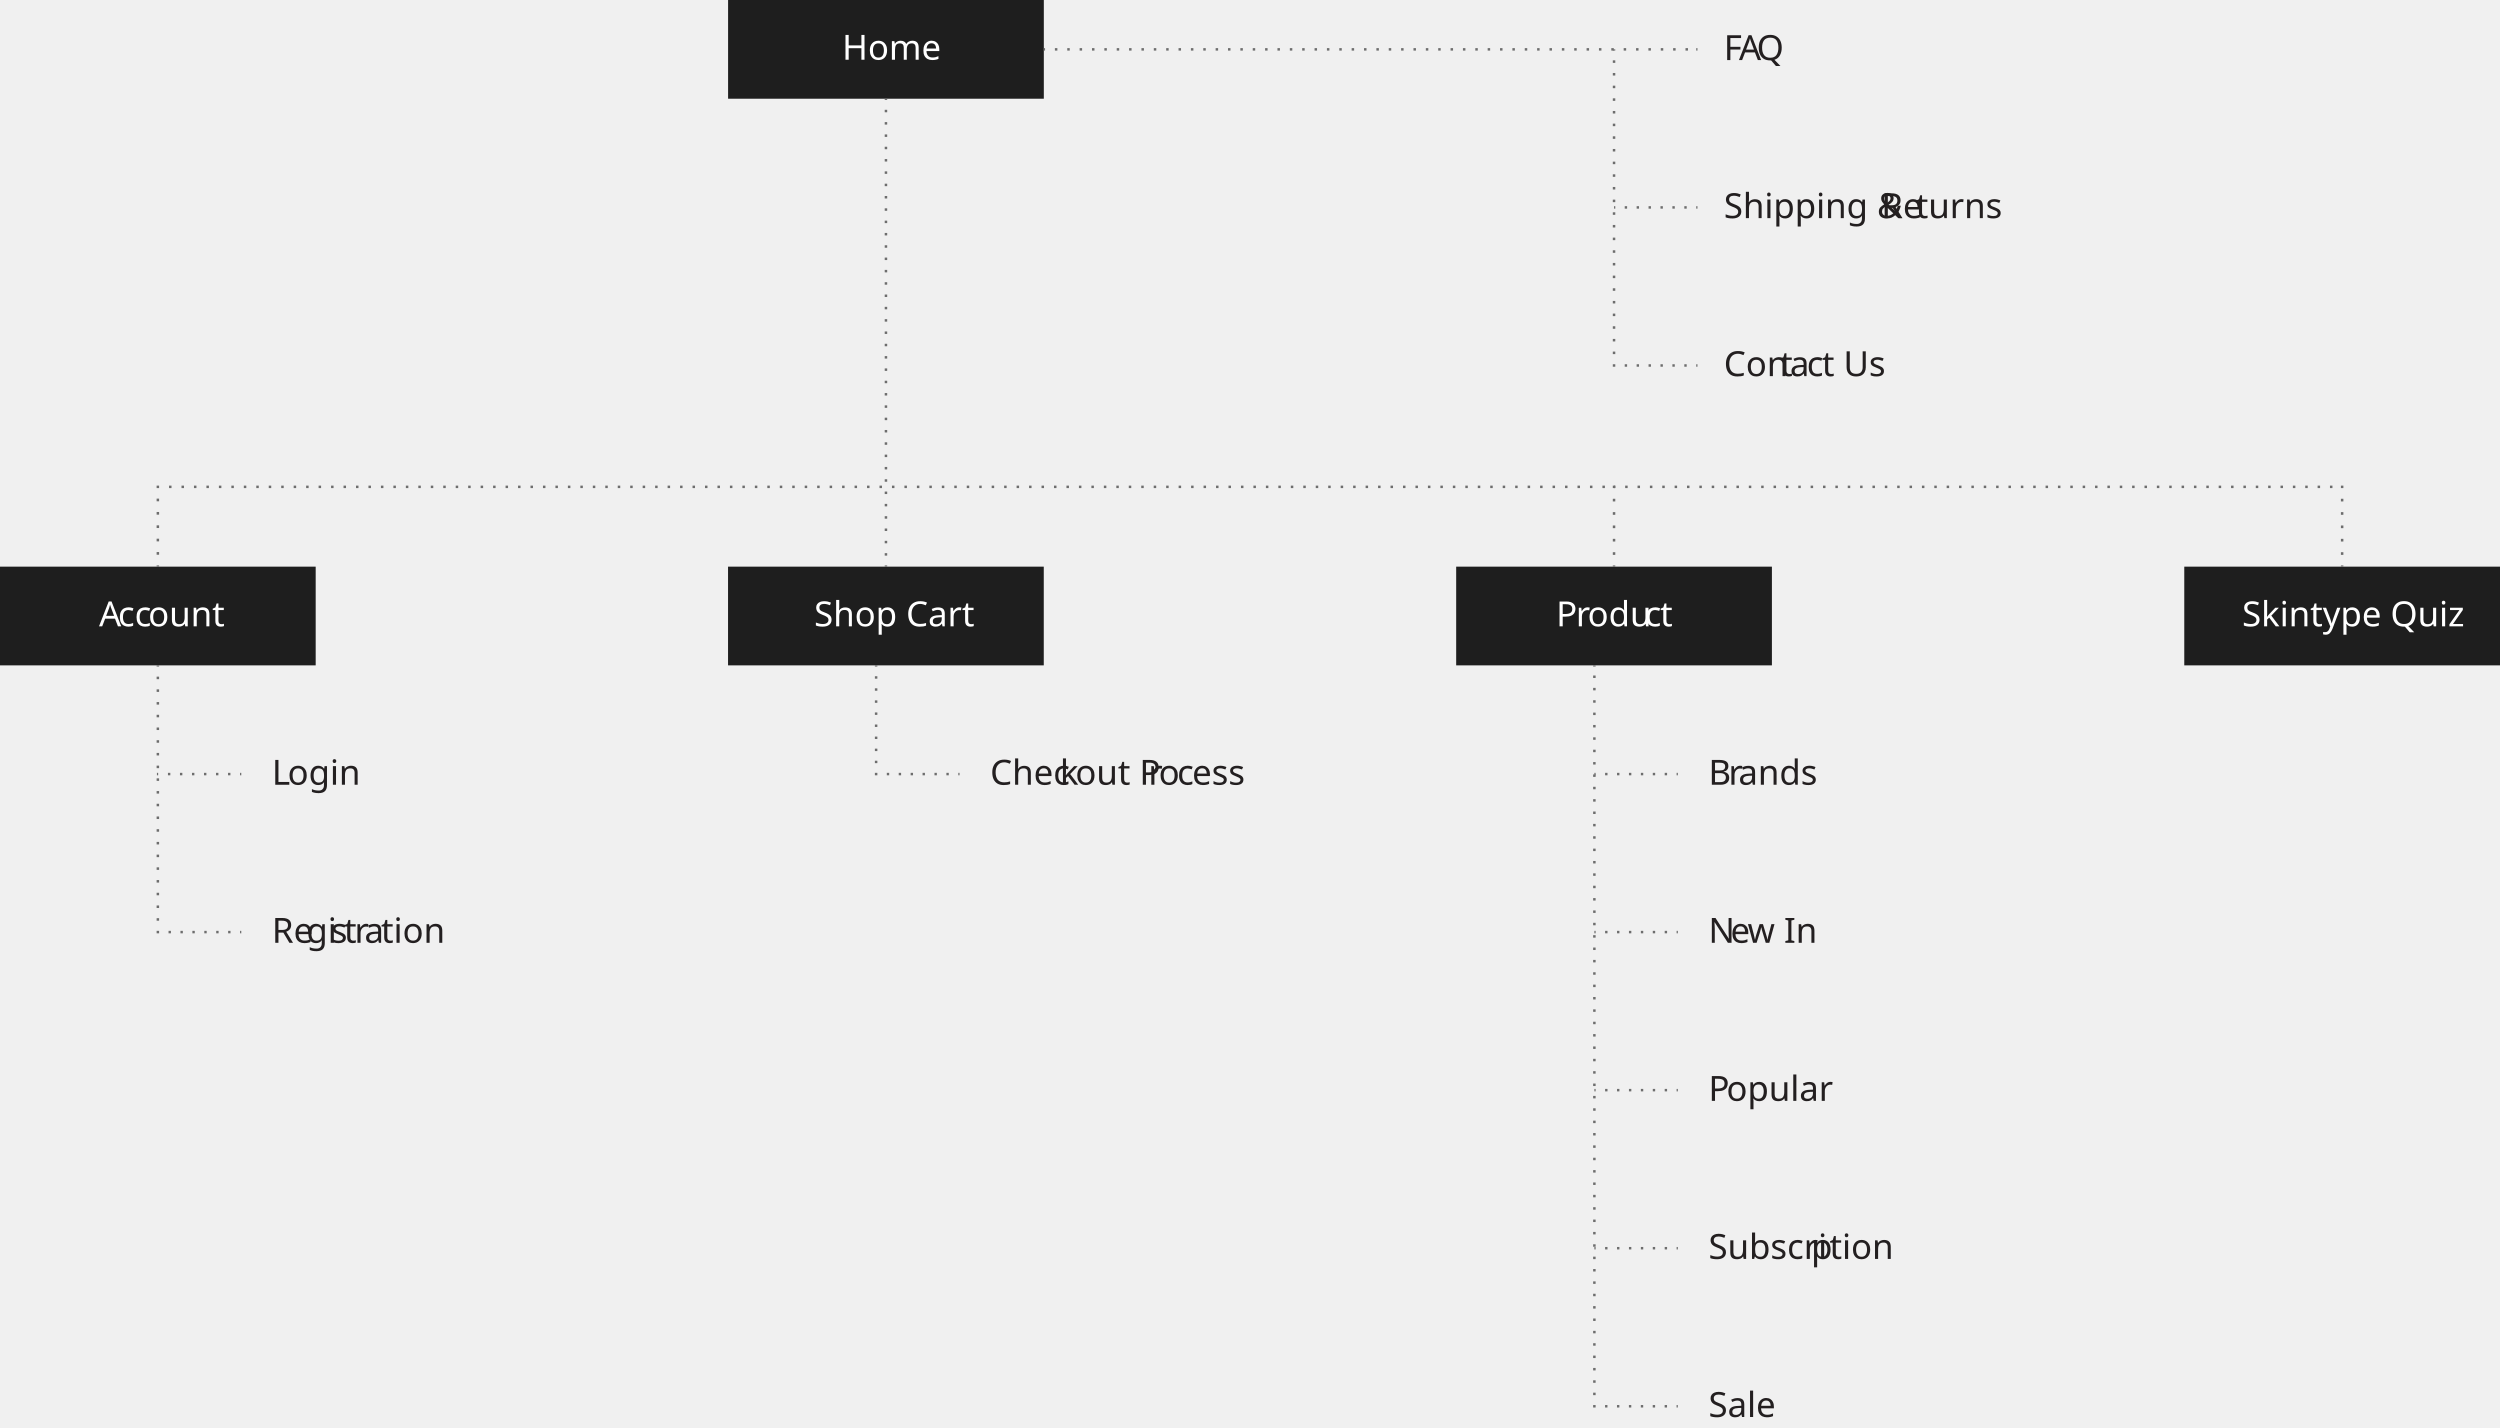
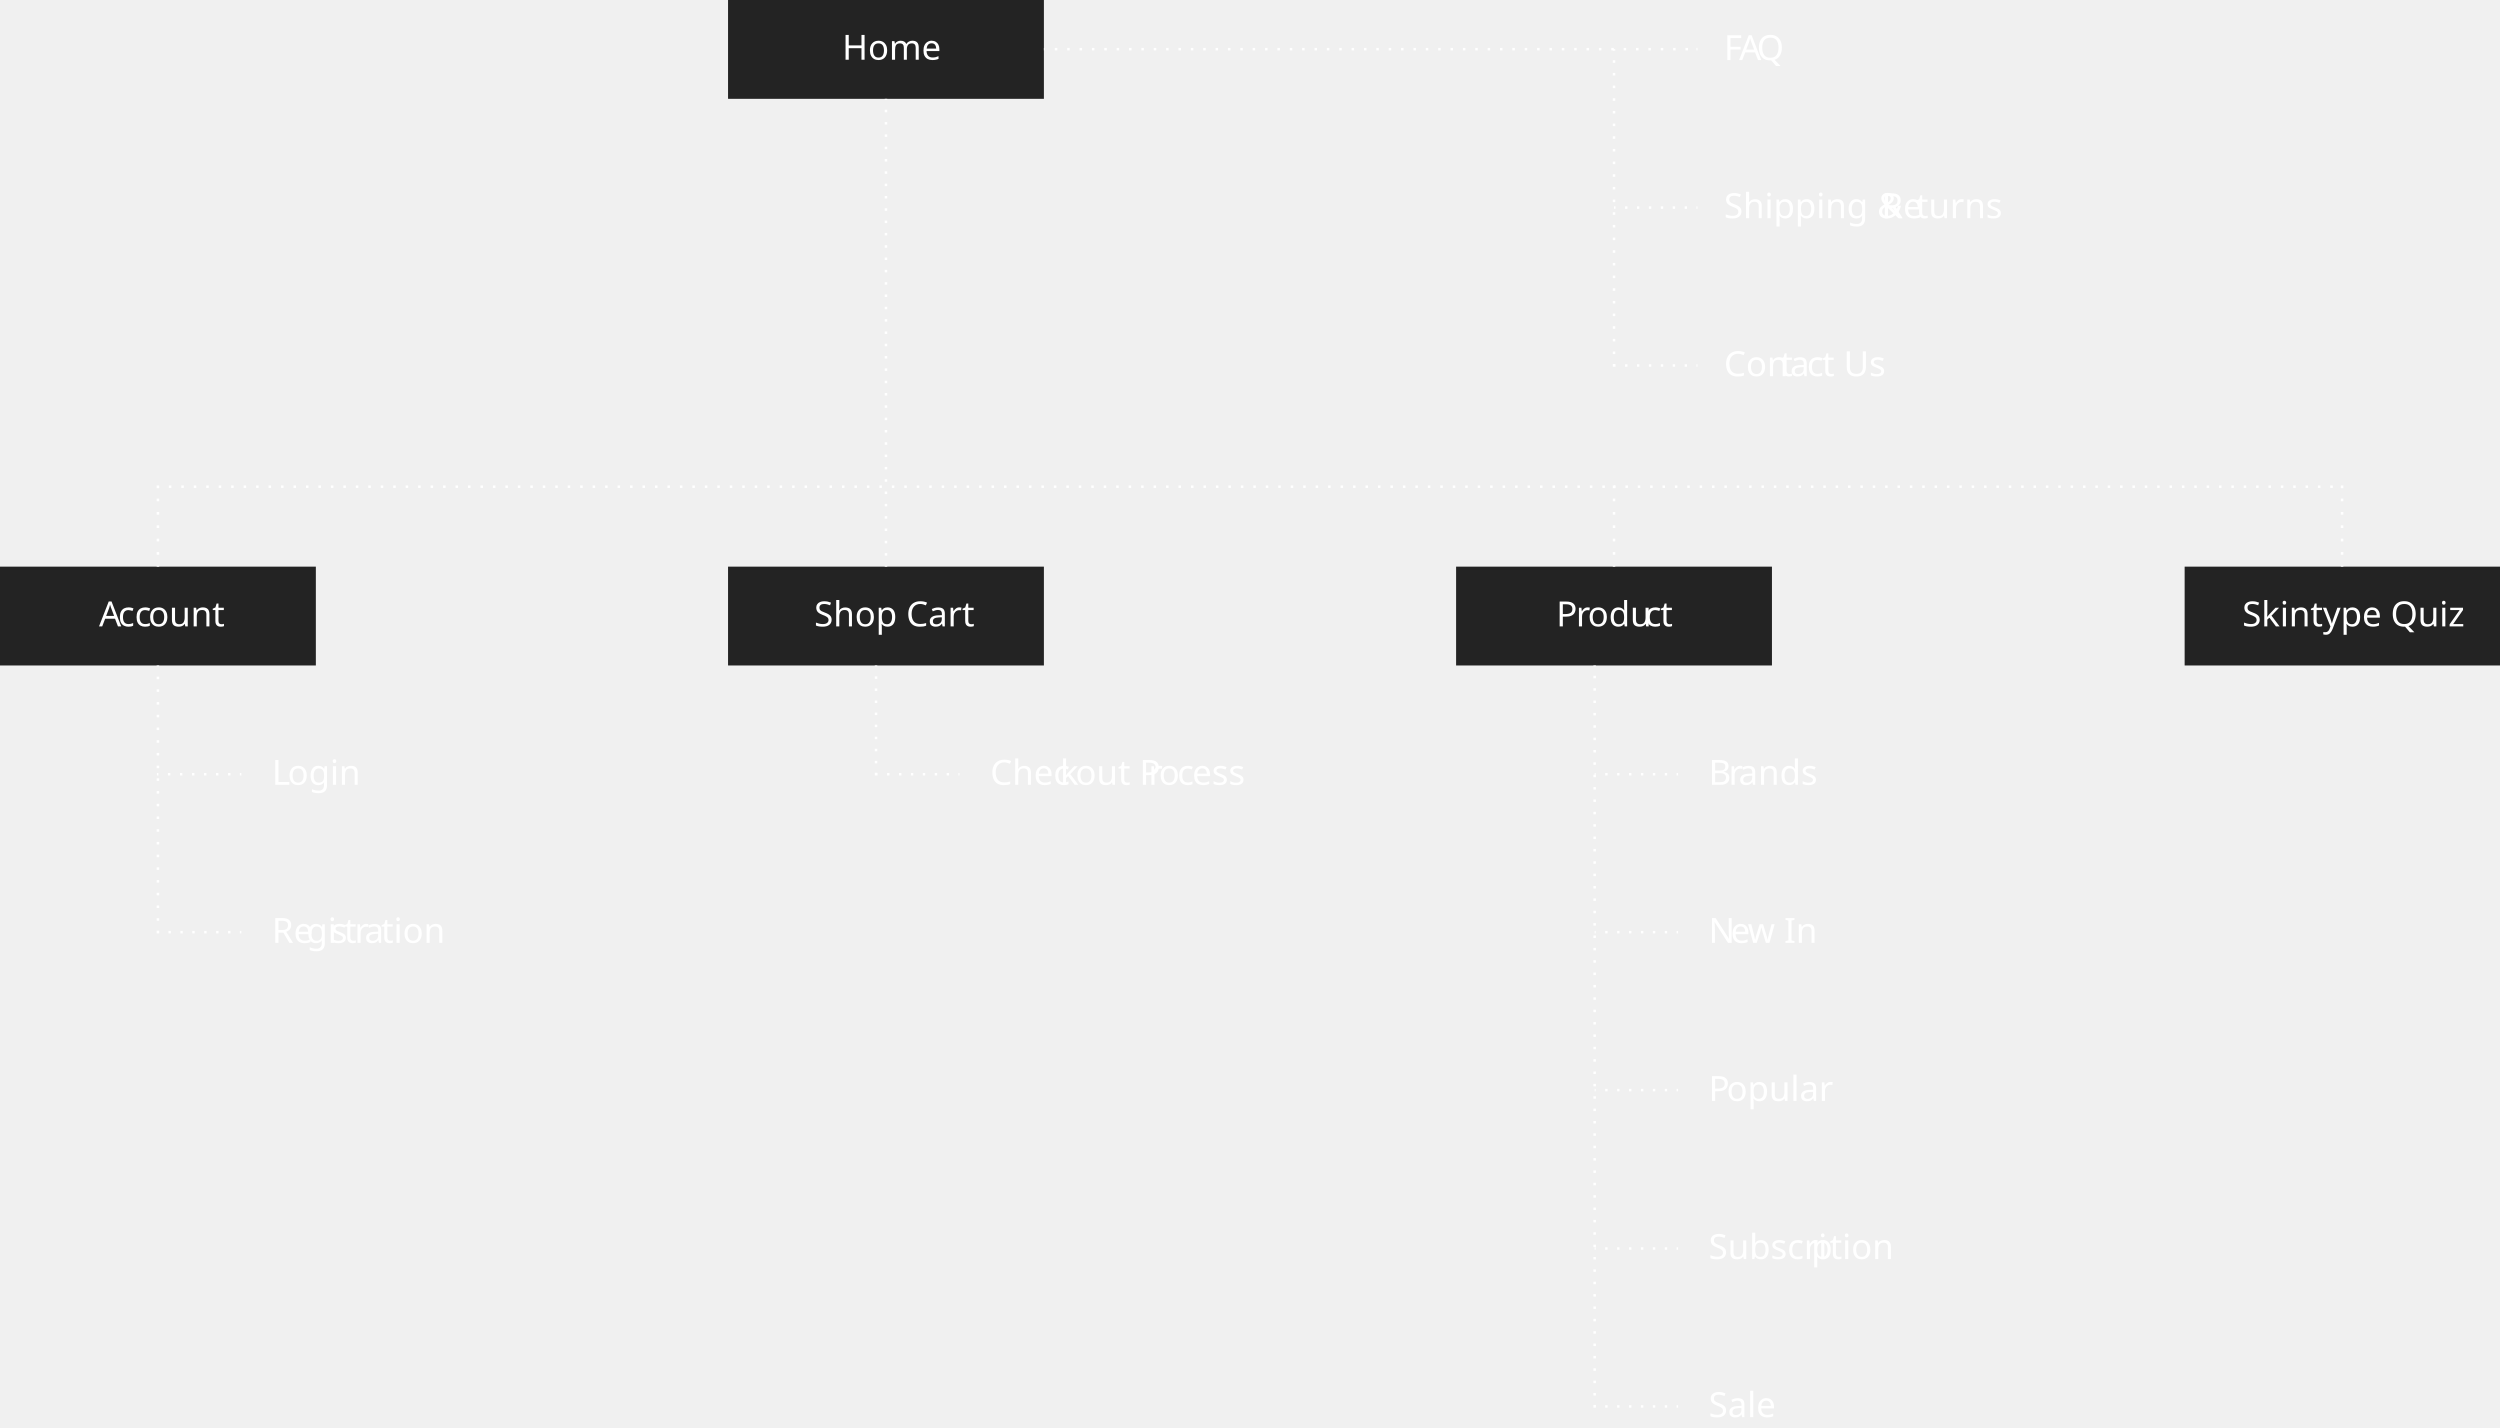
- <svg xmlns="http://www.w3.org/2000/svg" viewBox="0 0 503.44 287.37">
-   <defs>
-     <style>.e{stroke-dasharray:0 0 .51 2.04;}.e,.f,.g,.h,.i,.j,.k,.l,.m,.n,.o,.p,.q,.r{fill:none;stroke:#6d6d6d;stroke-miterlimit:10;stroke-width:.5px;}.f{stroke-dasharray:0 0 .5 1.99;}.g{stroke-dasharray:0 0 .49 1.94;}.h{stroke-dasharray:0 0 .5 1.98;}.s{fill:#231f20;font-family:SourceSansPro-ExtraLight, Source Sans Pro;}.s,.t{font-size:7px;}.u{letter-spacing:-.04em;}.v{letter-spacing:-.02em;}.j{stroke-dasharray:0 0 .5 2.01;}.w{letter-spacing:0em;}.k{stroke-dasharray:0 0 .48 1.92;}.x{letter-spacing:-.01em;}.l{stroke-dasharray:0 0 .54 2.15;}.y{letter-spacing:.01em;}.m{stroke-dasharray:0 0 .48 1.92;}.a`{letter-spacing:-.02em;}.n{stroke-dasharray:0 0 .51 2.05;}.aa{letter-spacing:-.03em;}.t{fill:#fff;font-family:SourceSansPro-Regular, Source Sans Pro;}.ab{letter-spacing:-.02em;}.o{stroke-dasharray:0 0 .48 1.94;}.ac{letter-spacing:0em;}.p{stroke-dasharray:0 0 .48 1.92;}.ad{letter-spacing:-.02em;}.ae{fill:#1e1e1e;}.af{letter-spacing:-.02em;}.q{stroke-dasharray:0 0 .5 1.99;}.r{stroke-dasharray:0 0 .5 1.99;}</style>
-   </defs>
-   <g id="a" />
-   <g id="b" />
-   <g id="c">
-     <rect class="ae" x="168.47" y="-21.85" width="19.88" height="63.58" transform="translate(188.35 -168.47) rotate(90)" />
-     <text class="t" transform="translate(169.59 12.03)">
-       <tspan x="0" y="0">Home</tspan>
-     </text>
-     <rect class="ae" x="315.09" y="92.26" width="19.88" height="63.58" transform="translate(449.08 -200.98) rotate(90)" />
-     <text class="t" transform="translate(313.38 126.13)">
-       <tspan x="0" y="0">P</tspan>
-       <tspan class="w" x="3.96" y="0">r</tspan>
-       <tspan x="6.32" y="0">odu</tspan>
-       <tspan class="x" x="17.81" y="0">c</tspan>
-       <tspan x="20.93" y="0">t</tspan>
-     </text>
-     <rect class="ae" x="461.71" y="92.26" width="19.88" height="63.58" transform="translate(595.7 -347.6) rotate(90)" />
-     <text class="t" transform="translate(451.5 126.13)">
-       <tspan x="0" y="0">Skintype Quiz</tspan>
-     </text>
-     <text class="s" transform="translate(347.14 12.1)">
-       <tspan class="u" x="0" y="0">F</tspan>
-       <tspan class="w" x="3.04" y="0">A</tspan>
-       <tspan x="6.61" y="0">Q</tspan>
-     </text>
-     <text class="s" transform="translate(54.76 158.03)">
-       <tspan class="w" x="0" y="0">L</tspan>
-       <tspan x="3.15" y="0">ogin</tspan>
-     </text>
-     <text class="s" transform="translate(54.76 189.86)">
-       <tspan class="w" x="0" y="0">Re</tspan>
-       <tspan x="6.94" y="0">gi</tspan>
-       <tspan class="ab" x="11.86" y="0">s</tspan>
-       <tspan x="14.52" y="0">t</tspan>
-       <tspan class="ad" x="16.63" y="0">r</tspan>
-       <tspan class="w" x="18.63" y="0">a</tspan>
-       <tspan x="21.97" y="0">tion</tspan>
-     </text>
-     <text class="s" transform="translate(347.14 43.93)">
-       <tspan x="0" y="0">Shipping &amp; </tspan>
-       <tspan class="w" x="31.71" y="0">Re</tspan>
-       <tspan x="38.65" y="0">turns</tspan>
-     </text>
-     <text class="s" transform="translate(347.14 75.75)">
-       <tspan x="0" y="0">Con</tspan>
-       <tspan class="af" x="11.34" y="0">t</tspan>
-       <tspan x="13.3" y="0">a</tspan>
-       <tspan class="w" x="16.7" y="0">c</tspan>
-       <tspan class="ac" x="19.75" y="0">t Us</tspan>
-     </text>
-     <rect class="ae" x="168.47" y="92.26" width="19.88" height="63.58" transform="translate(302.45 -54.36) rotate(90)" />
-     <text class="t" transform="translate(163.94 126.13)">
-       <tspan x="0" y="0">Shop Cart</tspan>
-     </text>
-     <rect class="ae" x="21.85" y="92.26" width="19.88" height="63.58" transform="translate(155.83 92.26) rotate(90)" />
-     <text class="t" transform="translate(19.94 126.13)">
-       <tspan x="0" y="0">A</tspan>
-       <tspan class="a`" x="3.81" y="0">cc</tspan>
-       <tspan x="9.9" y="0">ount</tspan>
-     </text>
-     <g>
-       <line class="i" x1="178.41" y1="19.88" x2="178.41" y2="20.13" />
-       <line class="h" x1="178.41" y1="22.11" x2="178.41" y2="112.87" />
-       <line class="i" x1="178.41" y1="113.86" x2="178.41" y2="114.11" />
-     </g>
-     <g>
-       <line class="i" x1="31.79" y1="114.11" x2="31.79" y2="113.86" />
-       <line class="l" x1="31.79" y1="111.71" x2="31.79" y2="99.36" />
-       <polyline class="i" points="31.79 98.29 31.79 98.04 32.04 98.04" />
-       <line class="j" x1="34.04" y1="98.04" x2="323.78" y2="98.04" />
-       <polyline class="i" points="324.78 98.04 325.03 98.04 325.03 98.29" />
-       <line class="l" x1="325.03" y1="100.44" x2="325.03" y2="112.78" />
-       <line class="i" x1="325.03" y1="113.86" x2="325.03" y2="114.11" />
-     </g>
-     <g>
-       <line class="i" x1="210.2" y1="9.94" x2="210.45" y2="9.94" />
-       <line class="q" x1="212.43" y1="9.94" x2="340.59" y2="9.94" />
-       <line class="i" x1="341.58" y1="9.94" x2="341.83" y2="9.94" />
-     </g>
-     <g>
-       <line class="i" x1="341.83" y1="41.77" x2="341.58" y2="41.77" />
-       <line class="p" x1="339.66" y1="41.77" x2="326.24" y2="41.77" />
-       <line class="i" x1="325.28" y1="41.77" x2="325.03" y2="41.77" />
-     </g>
-     <g>
-       <line class="i" x1="341.83" y1="73.6" x2="341.58" y2="73.6" />
-       <line class="k" x1="339.66" y1="73.6" x2="326.24" y2="73.6" />
-       <polyline class="i" points="325.28 73.6 325.03 73.6 325.03 73.35" />
-       <line class="e" x1="325.03" y1="71.31" x2="325.03" y2="11.21" />
-       <line class="i" x1="325.03" y1="10.19" x2="325.03" y2="9.94" />
-     </g>
-     <g>
-       <line class="i" x1="337.87" y1="283.19" x2="337.62" y2="283.19" />
-       <line class="k" x1="335.7" y1="283.19" x2="322.28" y2="283.19" />
-       <polyline class="i" points="321.32 283.19 321.07 283.19 321.07 282.94" />
-       <line class="f" x1="321.07" y1="280.95" x2="321.07" y2="135.23" />
-       <line class="i" x1="321.07" y1="134.23" x2="321.07" y2="133.98" />
-     </g>
-     <g>
-       <line class="i" x1="48.59" y1="187.7" x2="48.34" y2="187.7" />
-       <line class="k" x1="46.42" y1="187.7" x2="33" y2="187.7" />
-       <polyline class="i" points="32.04 187.7 31.79 187.7 31.79 187.45" />
-       <line class="n" x1="31.79" y1="185.41" x2="31.79" y2="135.26" />
-       <line class="i" x1="31.79" y1="134.23" x2="31.79" y2="133.98" />
-     </g>
-     <g>
-       <line class="i" x1="193.23" y1="155.88" x2="192.98" y2="155.88" />
-       <line class="k" x1="191.06" y1="155.88" x2="177.64" y2="155.88" />
-       <polyline class="i" points="176.68 155.88 176.43 155.88 176.43 155.63" />
-       <line class="g" x1="176.43" y1="153.68" x2="176.43" y2="135.21" />
-       <line class="i" x1="176.43" y1="134.23" x2="176.43" y2="133.98" />
-     </g>
-     <text class="s" transform="translate(199.4 158.03)">
-       <tspan x="0" y="0">Chec</tspan>
-       <tspan class="w" x="14.06" y="0">k</tspan>
-       <tspan x="17.15" y="0">out P</tspan>
-       <tspan class="x" x="31.85" y="0">r</tspan>
-       <tspan x="33.92" y="0">o</tspan>
-       <tspan class="v" x="37.65" y="0">c</tspan>
-       <tspan x="40.66" y="0">ess</tspan>
-     </text>
-     <text class="s" transform="translate(344.05 158.03)">
-       <tspan x="0" y="0">B</tspan>
-       <tspan class="ad" x="4.02" y="0">r</tspan>
-       <tspan x="6.02" y="0">ands</tspan>
-     </text>
-     <text class="s" transform="translate(344.05 189.86)">
-       <tspan x="0" y="0">N</tspan>
-       <tspan class="y" x="4.42" y="0">e</tspan>
-       <tspan x="7.87" y="0">w In</tspan>
-     </text>
-     <text class="s" transform="translate(344.05 221.69)">
-       <tspan class="aa" x="0" y="0">P</tspan>
-       <tspan x="3.61" y="0">opular</tspan>
-     </text>
-     <text class="s" transform="translate(344.05 253.52)">
-       <tspan x="0" y="0">Subscri</tspan>
-       <tspan class="w" x="20.66" y="0">p</tspan>
-       <tspan x="24.37" y="0">tion</tspan>
-     </text>
-     <text class="s" transform="translate(344.05 285.35)">
-       <tspan x="0" y="0">Sale</tspan>
-     </text>
-     <g>
-       <line class="i" x1="337.88" y1="251.36" x2="337.63" y2="251.36" />
-       <line class="m" x1="335.71" y1="251.36" x2="322.28" y2="251.36" />
-       <line class="i" x1="321.32" y1="251.36" x2="321.07" y2="251.36" />
-     </g>
-     <g>
-       <line class="i" x1="337.88" y1="219.53" x2="337.63" y2="219.53" />
-       <line class="m" x1="335.71" y1="219.53" x2="322.28" y2="219.53" />
-       <line class="i" x1="321.32" y1="219.53" x2="321.07" y2="219.53" />
-     </g>
-     <g>
-       <line class="i" x1="337.88" y1="187.7" x2="337.63" y2="187.7" />
-       <line class="m" x1="335.71" y1="187.7" x2="322.28" y2="187.7" />
-       <line class="i" x1="321.32" y1="187.7" x2="321.07" y2="187.7" />
-     </g>
-     <g>
-       <line class="i" x1="337.88" y1="155.88" x2="337.63" y2="155.88" />
-       <line class="m" x1="335.71" y1="155.88" x2="322.28" y2="155.88" />
-       <line class="i" x1="321.32" y1="155.88" x2="321.07" y2="155.88" />
-     </g>
-     <g>
-       <line class="i" x1="325.03" y1="98.04" x2="325.28" y2="98.04" />
-       <line class="r" x1="327.27" y1="98.04" x2="470.41" y2="98.04" />
-       <polyline class="i" points="471.4 98.04 471.65 98.04 471.65 98.29" />
-       <line class="l" x1="471.65" y1="100.44" x2="471.65" y2="112.78" />
-       <line class="i" x1="471.65" y1="113.86" x2="471.65" y2="114.11" />
-     </g>
-     <g>
-       <line class="i" x1="48.59" y1="155.88" x2="48.34" y2="155.88" />
-       <line class="o" x1="46.4" y1="155.88" x2="32.82" y2="155.88" />
-       <line class="i" x1="31.85" y1="155.88" x2="31.6" y2="155.88" />
-     </g>
+ <svg xmlns="http://www.w3.org/2000/svg" version="1.1" id="Layer_1" x="0px" y="0px" viewBox="0 0 503.4 287.4" style="enable-background:new 0 0 503.4 287.4;" xml:space="preserve">
+   <style type="text/css">
+ 	.st0{fill:#232323;}
+ 	.st1{fill:#FFFFFF;}
+ 	.st2{font-family:'SourceSansPro-Regular';}
+ 	.st3{font-size:7px;}
+ 	.st4{font-family:'SourceSansPro-ExtraLight';}
+ 	.st5{fill:none;stroke:#FFFFFF;stroke-width:0.5;stroke-miterlimit:10;}
+ 	.st6{fill:none;stroke:#FFFFFF;stroke-width:0.5;stroke-miterlimit:10;stroke-dasharray:0,0,0.5,1.98;}
+ 	.st7{fill:none;stroke:#FFFFFF;stroke-width:0.5;stroke-miterlimit:10;stroke-dasharray:0,0,0.54,2.15;}
+ 	.st8{fill:none;stroke:#FFFFFF;stroke-width:0.5;stroke-miterlimit:10;stroke-dasharray:0,0,0.5,2.01;}
+ 	.st9{fill:none;stroke:#FFFFFF;stroke-width:0.5;stroke-miterlimit:10;stroke-dasharray:0,0,0.5,1.99;}
+ 	.st10{fill:none;stroke:#FFFFFF;stroke-width:0.5;stroke-miterlimit:10;stroke-dasharray:0,0,0.48,1.92;}
+ 	.st11{fill:none;stroke:#FFFFFF;stroke-width:0.5;stroke-miterlimit:10;stroke-dasharray:0,0,0.51,2.04;}
+ 	.st12{fill:none;stroke:#FFFFFF;stroke-width:0.5;stroke-miterlimit:10;stroke-dasharray:0,0,0.51,2.05;}
+ 	.st13{fill:none;stroke:#FFFFFF;stroke-width:0.5;stroke-miterlimit:10;stroke-dasharray:0,0,0.49,1.94;}
+ 	.st14{fill:none;stroke:#FFFFFF;stroke-width:0.5;stroke-miterlimit:10;stroke-dasharray:0,0,0.48,1.94;}
+ </style>
+   <g id="a">
+ </g>
+   <g id="b">
+ </g>
+   <rect x="146.6" class="st0" width="63.6" height="19.9" />
+   <text transform="matrix(1 0 0 1 169.59 12.03)" class="st1 st2 st3">Home</text>
+   <rect x="293.2" y="114.1" class="st0" width="63.6" height="19.9" />
+   <text transform="matrix(1 0 0 1 313.38 126.13)" class="st1 st2 st3">P</text>
+   <text transform="matrix(1 0 0 1 317.34 126.13)" class="st1 st2 st3">r</text>
+   <text transform="matrix(1 0 0 1 319.7 126.13)" class="st1 st2 st3">odu</text>
+   <text transform="matrix(1 0 0 1 331.19 126.13)" class="st1 st2 st3">c</text>
+   <text transform="matrix(1 0 0 1 334.31 126.13)" class="st1 st2 st3">t</text>
+   <rect x="439.9" y="114.1" class="st0" width="63.6" height="19.9" />
+   <text transform="matrix(1 0 0 1 451.5 126.13)" class="st1 st2 st3">Skintype Quiz</text>
+   <text transform="matrix(1 0 0 1 347.14 12.1)" class="st1 st4 st3">F</text>
+   <text transform="matrix(1 0 0 1 350.18 12.1)" class="st1 st4 st3">A</text>
+   <text transform="matrix(1 0 0 1 353.75 12.1)" class="st1 st4 st3">Q</text>
+   <text transform="matrix(1 0 0 1 54.76 158.03)" class="st1 st4 st3">L</text>
+   <text transform="matrix(1 0 0 1 57.91 158.03)" class="st1 st4 st3">ogin</text>
+   <text transform="matrix(1 0 0 1 54.76 189.86)" class="st1 st4 st3">Re</text>
+   <text transform="matrix(1 0 0 1 61.7 189.86)" class="st1 st4 st3">gi</text>
+   <text transform="matrix(1 0 0 1 66.62 189.86)" class="st1 st4 st3">s</text>
+   <text transform="matrix(1 0 0 1 69.28 189.86)" class="st1 st4 st3">t</text>
+   <text transform="matrix(1 0 0 1 71.39 189.86)" class="st1 st4 st3">r</text>
+   <text transform="matrix(1 0 0 1 73.39 189.86)" class="st1 st4 st3">a</text>
+   <text transform="matrix(1 0 0 1 76.73 189.86)" class="st1 st4 st3">tion</text>
+   <text transform="matrix(1 0 0 1 347.14 43.93)" class="st1 st4 st3">Shipping &amp; </text>
+   <text transform="matrix(1 0 0 1 378.85 43.93)" class="st1 st4 st3">Re</text>
+   <text transform="matrix(1 0 0 1 385.79 43.93)" class="st1 st4 st3">turns</text>
+   <text transform="matrix(1 0 0 1 347.14 75.75)" class="st1 st4 st3">Con</text>
+   <text transform="matrix(1 0 0 1 358.48 75.75)" class="st1 st4 st3">t</text>
+   <text transform="matrix(1 0 0 1 360.44 75.75)" class="st1 st4 st3">a</text>
+   <text transform="matrix(1 0 0 1 363.84 75.75)" class="st1 st4 st3">c</text>
+   <text transform="matrix(1 0 0 1 366.89 75.75)" class="st1 st4 st3">t Us</text>
+   <rect x="146.6" y="114.1" class="st0" width="63.6" height="19.9" />
+   <text transform="matrix(1 0 0 1 163.94 126.13)" class="st1 st2 st3">Shop Cart</text>
+   <rect x="0" y="114.1" class="st0" width="63.6" height="19.9" />
+   <text transform="matrix(1 0 0 1 19.94 126.13)" class="st1 st2 st3">A</text>
+   <text transform="matrix(1 0 0 1 23.75 126.13)" class="st1 st2 st3">cc</text>
+   <text transform="matrix(1 0 0 1 29.84 126.13)" class="st1 st2 st3">ount</text>
+   <g>
+     <line class="st5" x1="178.4" y1="19.9" x2="178.4" y2="20.1" />
+     <line class="st6" x1="178.4" y1="22.1" x2="178.4" y2="112.9" />
+     <line class="st5" x1="178.4" y1="113.9" x2="178.4" y2="114.1" />
  </g>
-   <g id="d" />
+   <g>
+     <line class="st5" x1="31.8" y1="114.1" x2="31.8" y2="113.9" />
+     <line class="st7" x1="31.8" y1="111.7" x2="31.8" y2="99.4" />
+     <polyline class="st5" points="31.8,98.3 31.8,98 32,98  " />
+     <line class="st8" x1="34" y1="98" x2="323.8" y2="98" />
+     <polyline class="st5" points="324.8,98 325,98 325,98.3  " />
+     <line class="st7" x1="325" y1="100.4" x2="325" y2="112.8" />
+     <line class="st5" x1="325" y1="113.9" x2="325" y2="114.1" />
+   </g>
+   <g>
+     <line class="st5" x1="210.2" y1="9.9" x2="210.4" y2="9.9" />
+     <line class="st9" x1="212.4" y1="9.9" x2="340.6" y2="9.9" />
+     <line class="st5" x1="341.6" y1="9.9" x2="341.8" y2="9.9" />
+   </g>
+   <g>
+     <line class="st5" x1="341.8" y1="41.8" x2="341.6" y2="41.8" />
+     <line class="st10" x1="339.7" y1="41.8" x2="326.2" y2="41.8" />
+     <line class="st5" x1="325.3" y1="41.8" x2="325" y2="41.8" />
+   </g>
+   <g>
+     <line class="st5" x1="341.8" y1="73.6" x2="341.6" y2="73.6" />
+     <line class="st10" x1="339.7" y1="73.6" x2="326.2" y2="73.6" />
+     <polyline class="st5" points="325.3,73.6 325,73.6 325,73.3  " />
+     <line class="st11" x1="325" y1="71.3" x2="325" y2="11.2" />
+     <line class="st5" x1="325" y1="10.2" x2="325" y2="9.9" />
+   </g>
+   <g>
+     <line class="st5" x1="337.9" y1="283.2" x2="337.6" y2="283.2" />
+     <line class="st10" x1="335.7" y1="283.2" x2="322.3" y2="283.2" />
+     <polyline class="st5" points="321.3,283.2 321.1,283.2 321.1,282.9  " />
+     <line class="st9" x1="321.1" y1="281" x2="321.1" y2="135.2" />
+     <line class="st5" x1="321.1" y1="134.2" x2="321.1" y2="134" />
+   </g>
+   <g>
+     <line class="st5" x1="48.6" y1="187.7" x2="48.3" y2="187.7" />
+     <line class="st10" x1="46.4" y1="187.7" x2="33" y2="187.7" />
+     <polyline class="st5" points="32,187.7 31.8,187.7 31.8,187.4  " />
+     <line class="st12" x1="31.8" y1="185.4" x2="31.8" y2="135.3" />
+     <line class="st5" x1="31.8" y1="134.2" x2="31.8" y2="134" />
+   </g>
+   <g>
+     <line class="st5" x1="193.2" y1="155.9" x2="193" y2="155.9" />
+     <line class="st10" x1="191.1" y1="155.9" x2="177.6" y2="155.9" />
+     <polyline class="st5" points="176.7,155.9 176.4,155.9 176.4,155.6  " />
+     <line class="st13" x1="176.4" y1="153.7" x2="176.4" y2="135.2" />
+     <line class="st5" x1="176.4" y1="134.2" x2="176.4" y2="134" />
+   </g>
+   <text transform="matrix(1 0 0 1 199.4 158.03)" class="st1 st4 st3">Chec</text>
+   <text transform="matrix(1 0 0 1 213.46 158.03)" class="st1 st4 st3">k</text>
+   <text transform="matrix(1 0 0 1 216.55 158.03)" class="st1 st4 st3">out P</text>
+   <text transform="matrix(1 0 0 1 231.25 158.03)" class="st1 st4 st3">r</text>
+   <text transform="matrix(1 0 0 1 233.32 158.03)" class="st1 st4 st3">o</text>
+   <text transform="matrix(1 0 0 1 237.05 158.03)" class="st1 st4 st3">c</text>
+   <text transform="matrix(1 0 0 1 240.06 158.03)" class="st1 st4 st3">ess</text>
+   <text transform="matrix(1 0 0 1 344.05 158.03)" class="st1 st4 st3">B</text>
+   <text transform="matrix(1 0 0 1 348.07 158.03)" class="st1 st4 st3">r</text>
+   <text transform="matrix(1 0 0 1 350.07 158.03)" class="st1 st4 st3">ands</text>
+   <text transform="matrix(1 0 0 1 344.05 189.86)" class="st1 st4 st3">N</text>
+   <text transform="matrix(1 0 0 1 348.47 189.86)" class="st1 st4 st3">e</text>
+   <text transform="matrix(1 0 0 1 351.92 189.86)" class="st1 st4 st3">w In</text>
+   <text transform="matrix(1 0 0 1 344.05 221.69)" class="st1 st4 st3">P</text>
+   <text transform="matrix(1 0 0 1 347.66 221.69)" class="st1 st4 st3">opular</text>
+   <text transform="matrix(1 0 0 1 344.05 253.52)" class="st1 st4 st3">Subscri</text>
+   <text transform="matrix(1 0 0 1 364.71 253.52)" class="st1 st4 st3">p</text>
+   <text transform="matrix(1 0 0 1 368.42 253.52)" class="st1 st4 st3">tion</text>
+   <text transform="matrix(1 0 0 1 344.05 285.35)" class="st1 st4 st3">Sale</text>
+   <g>
+     <line class="st5" x1="337.9" y1="251.4" x2="337.6" y2="251.4" />
+     <line class="st10" x1="335.7" y1="251.4" x2="322.3" y2="251.4" />
+     <line class="st5" x1="321.3" y1="251.4" x2="321.1" y2="251.4" />
+   </g>
+   <g>
+     <line class="st5" x1="337.9" y1="219.5" x2="337.6" y2="219.5" />
+     <line class="st10" x1="335.7" y1="219.5" x2="322.3" y2="219.5" />
+     <line class="st5" x1="321.3" y1="219.5" x2="321.1" y2="219.5" />
+   </g>
+   <g>
+     <line class="st5" x1="337.9" y1="187.7" x2="337.6" y2="187.7" />
+     <line class="st10" x1="335.7" y1="187.7" x2="322.3" y2="187.7" />
+     <line class="st5" x1="321.3" y1="187.7" x2="321.1" y2="187.7" />
+   </g>
+   <g>
+     <line class="st5" x1="337.9" y1="155.9" x2="337.6" y2="155.9" />
+     <line class="st10" x1="335.7" y1="155.9" x2="322.3" y2="155.9" />
+     <line class="st5" x1="321.3" y1="155.9" x2="321.1" y2="155.9" />
+   </g>
+   <g>
+     <line class="st5" x1="325" y1="98" x2="325.3" y2="98" />
+     <line class="st9" x1="327.3" y1="98" x2="470.4" y2="98" />
+     <polyline class="st5" points="471.4,98 471.6,98 471.6,98.3  " />
+     <line class="st7" x1="471.6" y1="100.4" x2="471.6" y2="112.8" />
+     <line class="st5" x1="471.6" y1="113.9" x2="471.6" y2="114.1" />
+   </g>
+   <g>
+     <line class="st5" x1="48.6" y1="155.9" x2="48.3" y2="155.9" />
+     <line class="st14" x1="46.4" y1="155.9" x2="32.8" y2="155.9" />
+     <line class="st5" x1="31.9" y1="155.9" x2="31.6" y2="155.9" />
+   </g>
+   <g id="d">
+ </g>
</svg>
